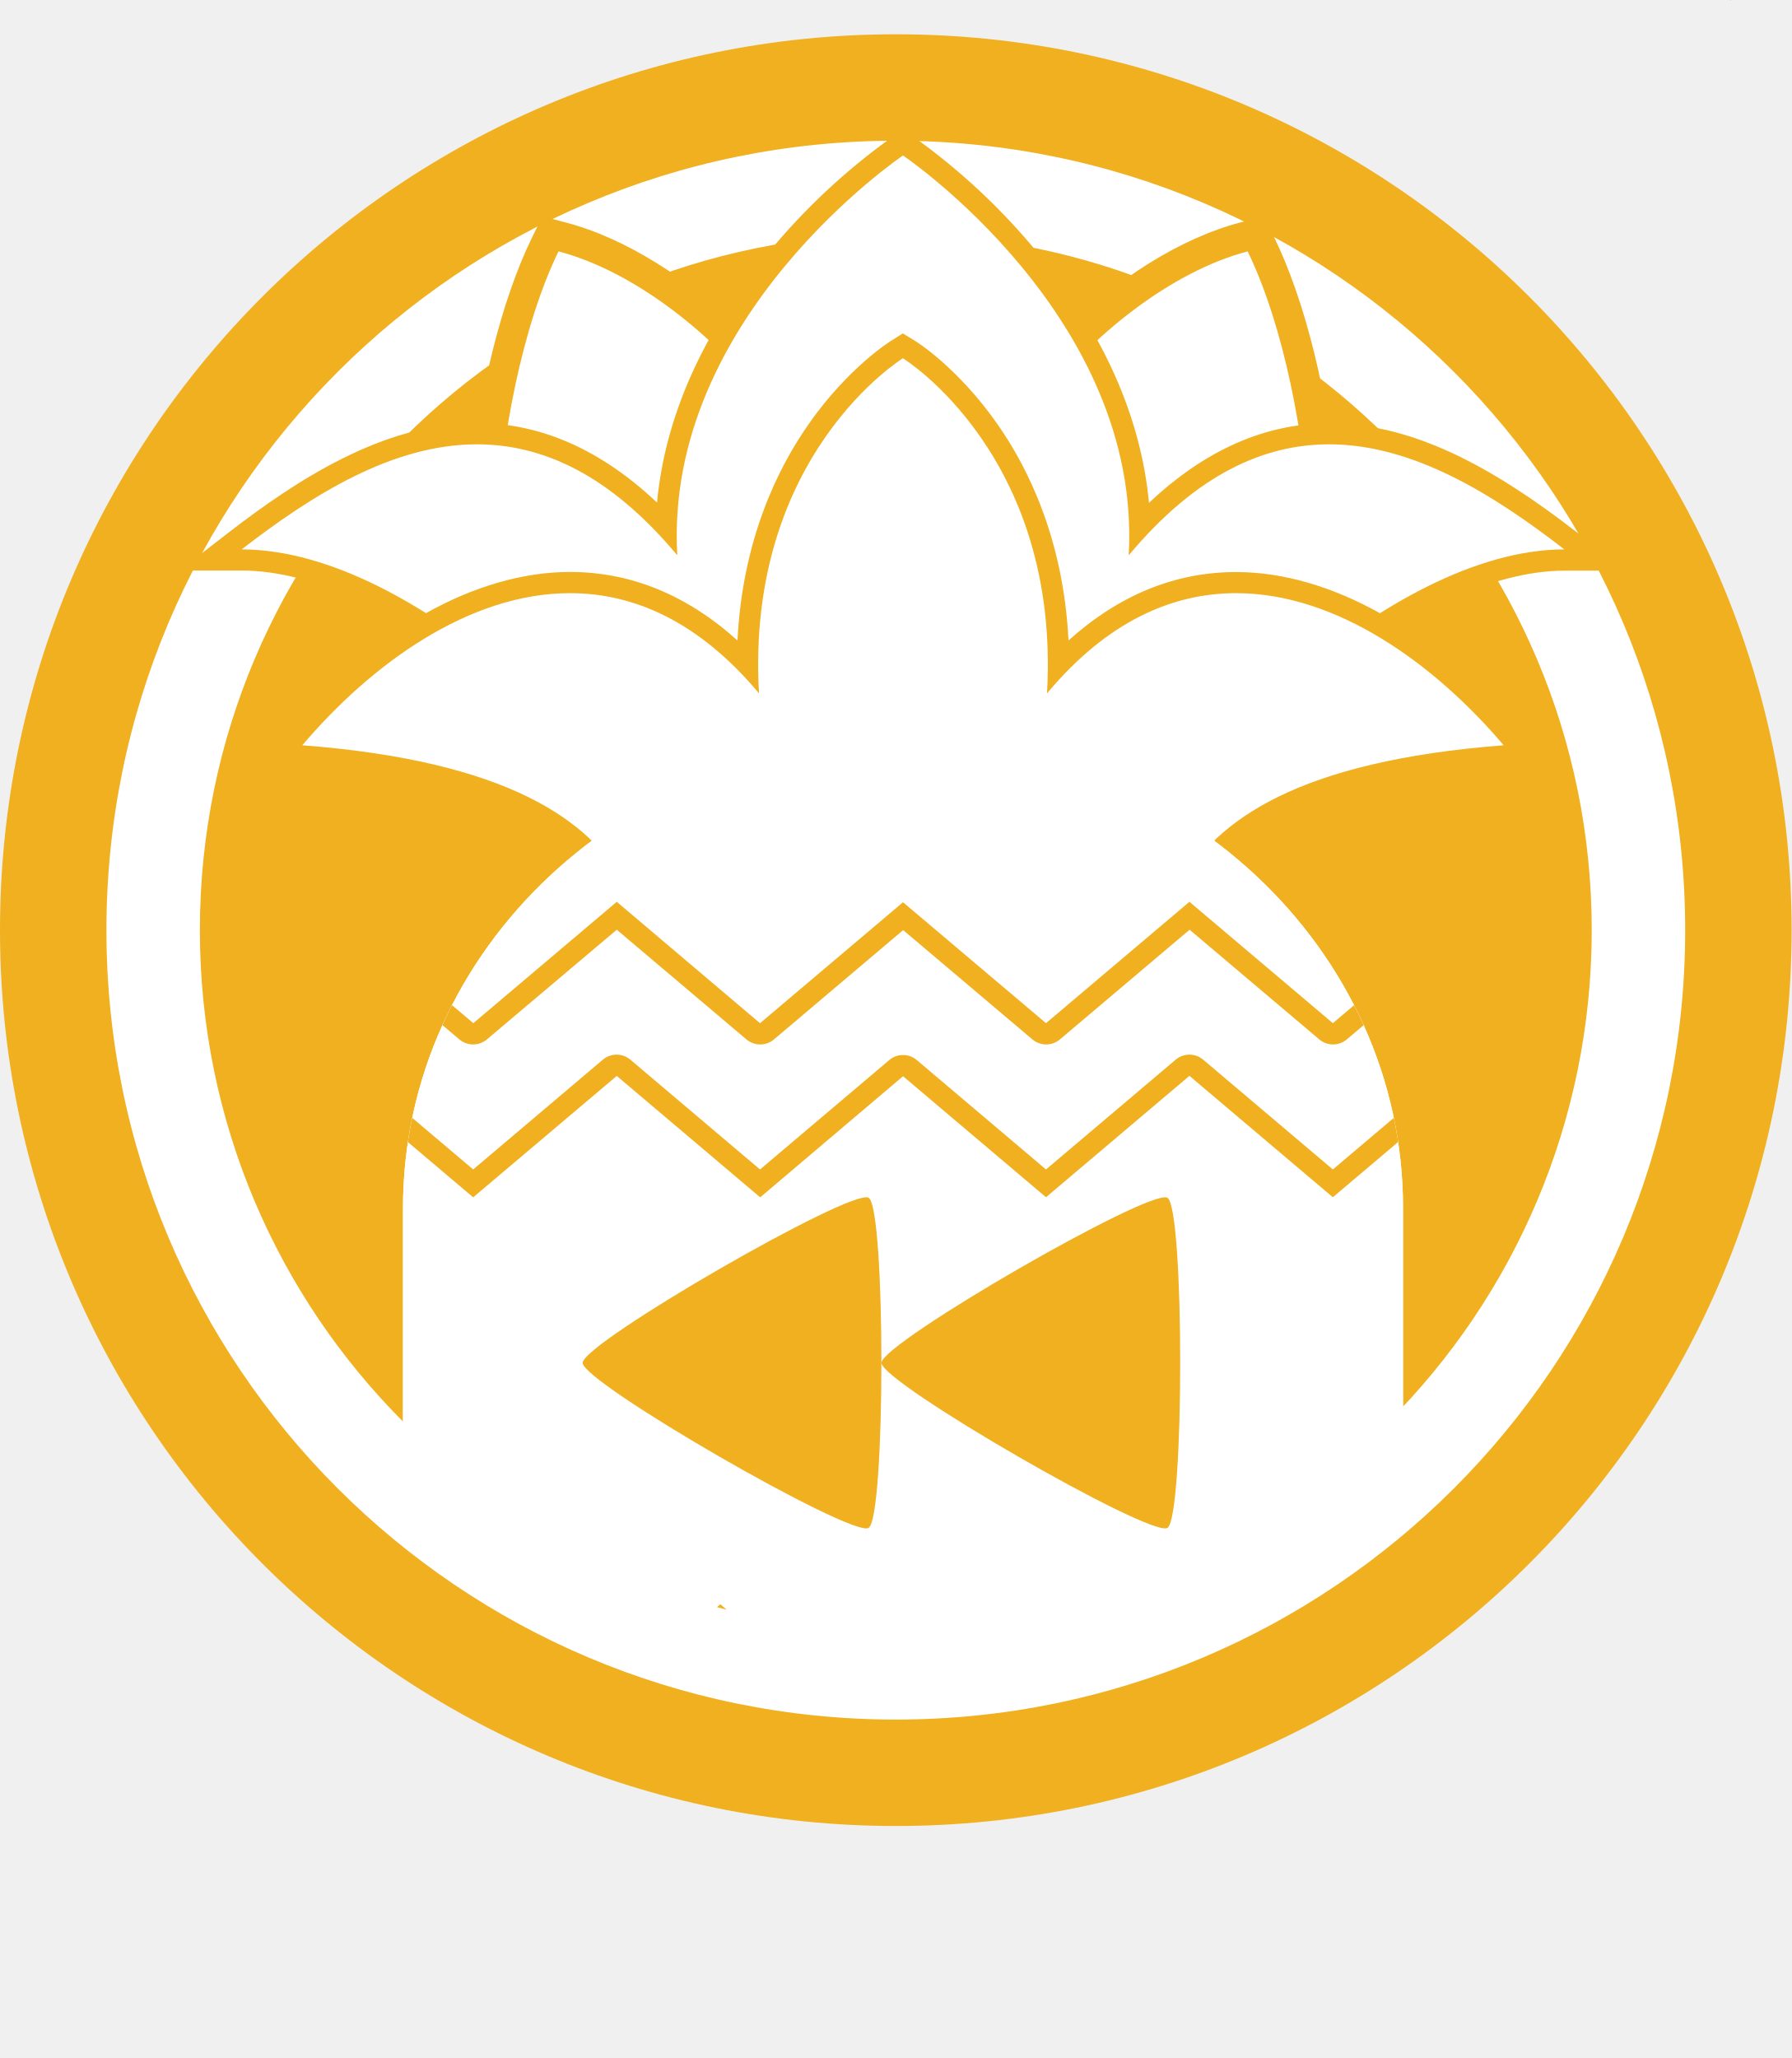
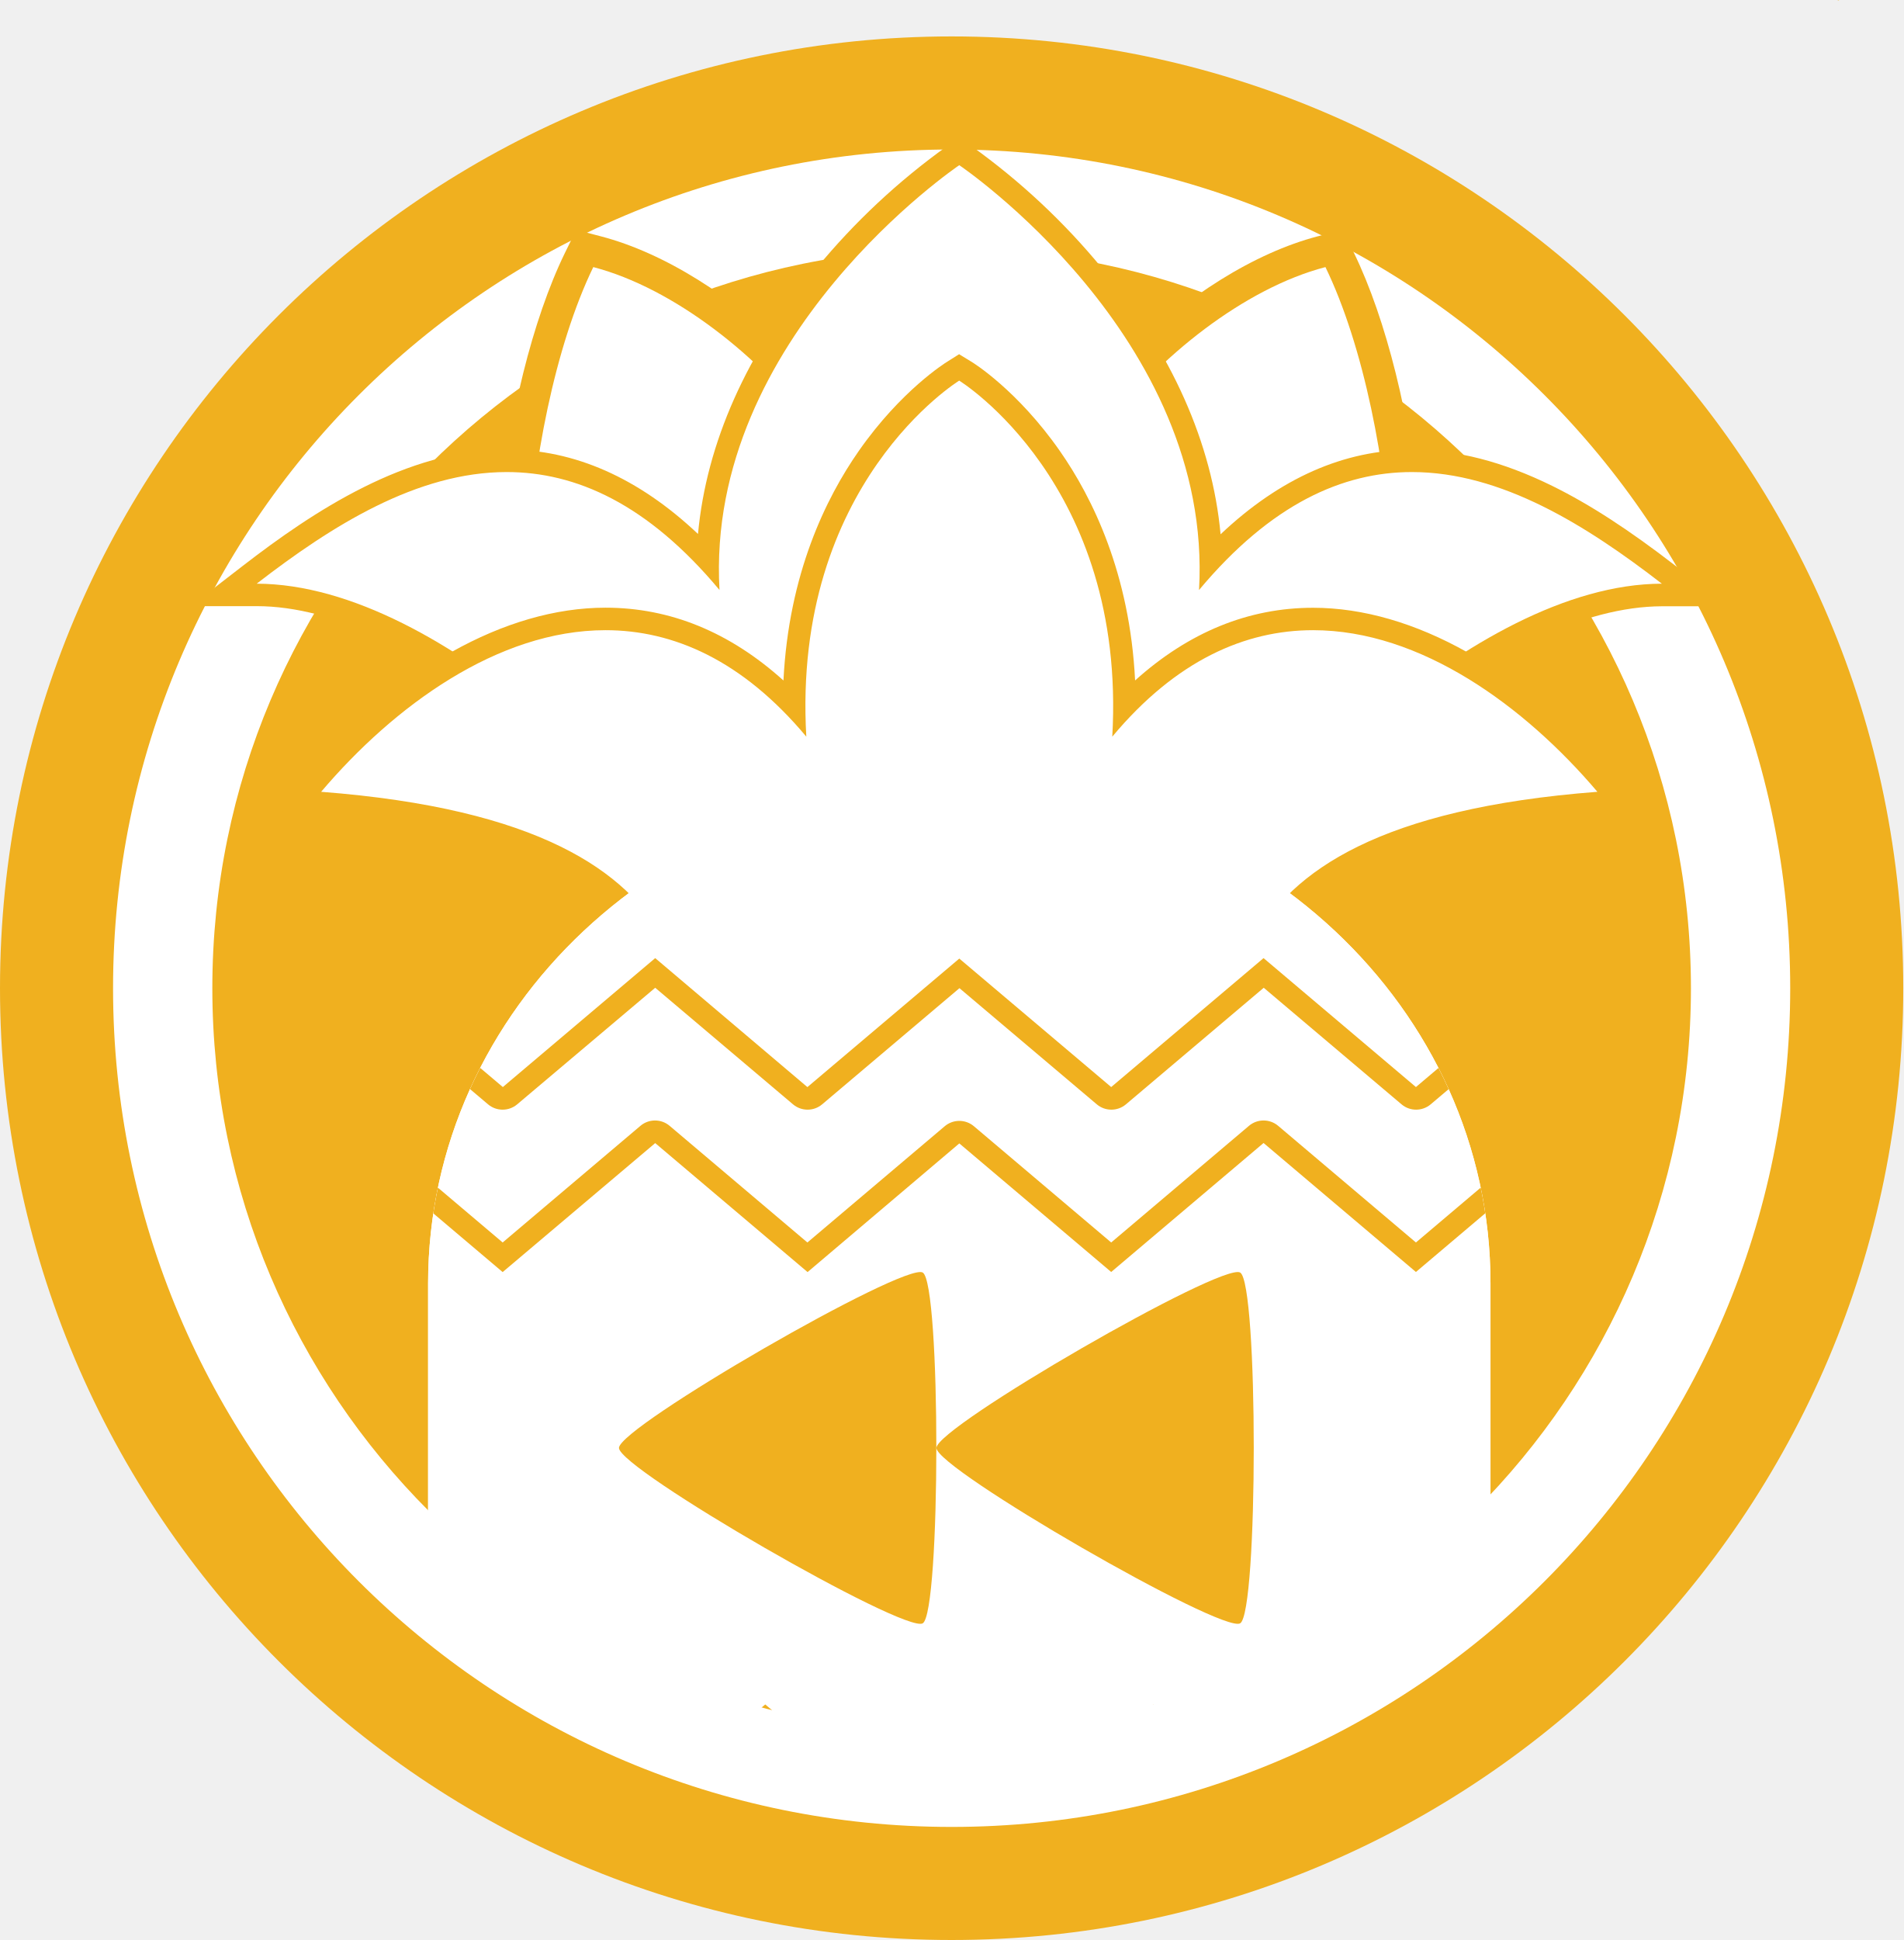
- <svg xmlns="http://www.w3.org/2000/svg" viewBox="0 0 421.21 483.8">
-   <defs>
-     <style>.cls-1{fill:#fff;}.cls-2{fill:none;}.cls-3{fill:#f0b01f;}.cls-4{mask:url(#mask);}.cls-5{clip-path:url(#clip-path);}</style>
+ <svg xmlns="http://www.w3.org/2000/svg" viewBox="0 0 421.2 429.26" version="1.1" id="svg1856" width="421.2" height="429.26">
+   <defs id="defs1814">
+     <style id="style1802">.cls-1{fill:#fff;}.cls-2{fill:none;}.cls-3{fill:#f0b01f;}.cls-4{mask:url(#mask);}.cls-5{clip-path:url(#clip-path);}</style>
    <mask id="mask" x="-33.2" y="-25.14" width="471.83" height="508.94" maskUnits="userSpaceOnUse">
-       <circle class="cls-1" cx="210.6" cy="219.66" r="163.61" />
-       <circle class="cls-1" cx="130.41" cy="138.47" r="163.61" />
-       <circle class="cls-1" cx="275.02" cy="138.47" r="163.61" />
+       <circle class="cls-1" cx="210.6" cy="219.66" r="163.61" id="circle1804" />
+       <circle class="cls-1" cx="130.41" cy="138.47" r="163.61" id="circle1806" />
+       <circle class="cls-1" cx="275.02" cy="138.47" r="163.61" id="circle1808" />
    </mask>
    <clipPath id="clip-path">
-       <path class="cls-2" d="M212.29,173.69h0c64.93,0,117.56,49.36,117.56,110.26v89.59c0,60.89-52.63,110.26-117.56,110.26h0c-64.92,0-117.55-49.37-117.55-110.26V284C94.74,223.05,147.37,173.69,212.29,173.69Z" />
+       <path class="cls-2" d="m 212.29,173.69 v 0 c 64.93,0 117.56,49.36 117.56,110.26 v 89.59 c 0,60.89 -52.63,110.26 -117.56,110.26 v 0 C 147.37,483.8 94.74,434.43 94.74,373.54 V 284 c 0,-60.95 52.63,-110.31 117.55,-110.31 z" id="path1811" />
    </clipPath>
  </defs>
  <g id="Layer_2" data-name="Layer 2">
    <g id="Capa_1" data-name="Capa 1">
-       <circle class="cls-3" cx="210.6" cy="218.66" r="210.6" />
-       <circle class="cls-1" cx="210.6" cy="218.66" r="185.58" />
-       <circle class="cls-3" cx="210.6" cy="218.66" r="163.61" />
-       <g class="cls-4">
+       <circle class="cls-3" cx="210.6" cy="218.66" r="210.6" id="circle1816" />
+       <circle class="cls-1" cx="210.6" cy="218.66" r="185.58" id="circle1818" />
+       <circle class="cls-3" cx="210.6" cy="218.66" r="163.61" id="circle1820" />
+       <g class="cls-4" mask="url(#mask)" id="g1848">
        <g id="g1608">
          <g id="path1610">
-             <path class="cls-1" d="M297.06,168.5a12,12,0,0,1-6-1.77l-52.37-30c-6.66-3.82-9.7-10.59-8.57-19.09,3.06-23,35.09-54.82,62.32-61.93L295.2,55l1.26,2.58C311.27,88,316.53,146.07,306,162.9c-2.9,4.63-6.46,5.6-8.94,5.6Zm-169.53,0c-2.48,0-6-1-8.94-5.61-10.53-16.83-5.27-74.92,9.54-105.35L129.38,55l2.78.73c27.22,7.11,59.25,39,62.31,61.93,1.14,8.5-1.91,15.27-8.56,19.09l-52.37,30A12.06,12.06,0,0,1,127.53,168.5Z" />
-             <path class="cls-3" d="M293.31,59.07C310.28,94,314,165,297.06,165a8.69,8.69,0,0,1-4.27-1.3l-52.37-30c-23.71-13.59,17.09-65.24,52.89-74.6h0m-162,0c35.8,9.36,76.6,61,52.9,74.6l-52.37,30a8.72,8.72,0,0,1-4.27,1.3c-16.94,0-13.23-71,3.74-105.93h0m165.82-8.22-5.55,1.45c-13.83,3.62-29.2,13.18-42.17,26.24s-21.19,27.06-22.73,38.62c-1.33,10,2.33,18,10.3,22.59l52.37,30a15.54,15.54,0,0,0,7.75,2.23c2.75,0,8-.94,11.9-7.25,7.74-12.37,6.26-39,5.26-49.89-2-22.22-7.5-44.22-14.61-58.85l-2.52-5.16Zm-169.6,0L125,56c-7.12,14.63-12.58,36.63-14.62,58.85-1,10.88-2.48,37.52,5.26,49.89,3.95,6.31,9.15,7.25,11.91,7.25a15.57,15.57,0,0,0,7.75-2.23l52.37-30c8-4.57,11.63-12.59,10.29-22.59-1.54-11.56-9.82-25.64-22.72-38.62S146.88,55.92,133,52.3l-5.55-1.45Z" />
+             <path class="cls-1" d="m 297.06,168.5 a 12,12 0 0 1 -6,-1.77 l -52.37,-30 c -6.66,-3.82 -9.7,-10.59 -8.57,-19.09 3.06,-23 35.09,-54.82 62.32,-61.93 l 2.76,-0.71 1.26,2.58 c 14.81,30.42 20.07,88.49 9.54,105.32 -2.9,4.63 -6.46,5.6 -8.94,5.6 z m -169.53,0 c -2.48,0 -6,-1 -8.94,-5.61 -10.53,-16.83 -5.27,-74.92 9.54,-105.35 l 1.25,-2.54 2.78,0.73 c 27.22,7.11 59.25,39 62.31,61.93 1.14,8.5 -1.91,15.27 -8.56,19.09 l -52.37,30 a 12.06,12.06 0 0 1 -6.01,1.75 z" id="path1822" />
+             <path class="cls-3" d="M 293.31,59.07 C 310.28,94 314,165 297.06,165 a 8.69,8.69 0 0 1 -4.27,-1.3 l -52.37,-30 c -23.71,-13.59 17.09,-65.24 52.89,-74.6 v 0 m -162,0 c 35.8,9.36 76.6,61 52.9,74.6 l -52.37,30 a 8.72,8.72 0 0 1 -4.27,1.3 c -16.94,0 -13.23,-71 3.74,-105.93 v 0 m 165.82,-8.22 -5.55,1.45 c -13.83,3.62 -29.2,13.18 -42.17,26.24 -12.97,13.06 -21.19,27.06 -22.73,38.62 -1.33,10 2.33,18 10.3,22.59 l 52.37,30 a 15.54,15.54 0 0 0 7.75,2.23 c 2.75,0 8,-0.94 11.9,-7.25 7.74,-12.37 6.26,-39 5.26,-49.89 -2,-22.22 -7.5,-44.22 -14.61,-58.85 l -2.52,-5.16 z m -169.6,0 L 125,56 c -7.12,14.63 -12.58,36.63 -14.62,58.85 -1,10.88 -2.48,37.52 5.26,49.89 3.95,6.31 9.15,7.25 11.91,7.25 a 15.57,15.57 0 0 0 7.75,-2.23 l 52.37,-30 c 8,-4.57 11.63,-12.59 10.29,-22.59 C 196.42,105.61 188.14,91.53 175.24,78.55 162.34,65.57 146.88,55.92 133,52.3 l -5.55,-1.45 z" id="path1824" />
          </g>
-           <path class="cls-1" d="M265.73,204.52c-.14-.1-13.82-10.37-27.36-20.7-16.15-12.31-23.07-17.74-26.08-20.37-3,2.63-9.92,8.06-26.08,20.37-13.54,10.33-27.22,20.6-27.35,20.7l-2.54,1.91-1.26-2.92c-7.93-18.43-57.32-71.77-98.25-71.86l-7.3,0,5.77-4.46C70.48,115.43,90.68,102,112.12,102c15.81,0,30.76,7.36,44.51,21.9.56-21.36,9.47-43,26-62.92a149,149,0,0,1,28.26-26.45l1.4-.94,1.4.94A148.56,148.56,0,0,1,242,60.93c16.53,19.95,25.43,41.56,26,62.92,13.74-14.54,28.69-21.9,44.5-21.9,21.44,0,41.64,13.48,56.84,25.22l5.78,4.46-7.3,0c-40.94.09-90.33,53.43-98.25,71.86l-1.26,2.92Z" />
-           <path class="cls-3" d="M212.29,36.55s56.29,37.94,53.06,94c15.93-19.06,31.82-26.1,47.11-26.1,19.84,0,38.68,11.85,55.31,24.7-42,.09-92.11,53.75-100.54,73.38,0,0-54.6-41-54.94-42.52-.34,1.52-54.93,42.52-54.93,42.52-8.44-19.63-58.51-73.29-100.55-73.38,16.63-12.85,35.48-24.7,55.31-24.7,15.3,0,31.18,7,47.11,26.1-3.23-56.06,53.06-94,53.06-94m0-6L209.5,32.4a152,152,0,0,0-28.8,26.94C165.25,78,156.32,98.08,154.47,118.15c-13.15-12.42-27.35-18.7-42.35-18.7-22.19,0-42.85,13.76-58.37,25.74L42.2,134.12l14.6,0c17,0,38.16,10,59.66,28.19C135,178,149,195.72,152.76,204.5l2.51,5.84,5.09-3.82c.13-.1,13.82-10.38,27.37-20.71,8-6.07,14.33-11,18.92-14.59,2.33-1.82,4.22-3.33,5.64-4.5,1.43,1.17,3.32,2.68,5.64,4.5,4.59,3.61,11,8.52,18.93,14.59,13.55,10.33,27.23,20.61,27.37,20.71l5.08,3.82,2.51-5.84c3.78-8.78,17.78-26.54,36.3-42.16,21.51-18.14,42.69-28.15,59.66-28.19l14.6,0-11.55-8.93c-10.35-8-19-13.61-27.3-17.7-11-5.41-21.15-8-31.07-8-15,0-29.2,6.28-42.34,18.7C268.26,98.08,259.33,78,243.88,59.34A151.82,151.82,0,0,0,215.09,32.4l-2.8-1.88Z" />
-           <path class="cls-1" d="M265.73,252.21c-.14-.1-13.82-10.38-27.36-20.7-16.15-12.32-23.07-17.75-26.08-20.38-3,2.63-9.92,8.06-26.08,20.38-13.54,10.32-27.22,20.6-27.35,20.7l-2.54,1.91-1.26-2.92c-1.85-4.3-2.49-9.74-3.17-15.49-2.61-22.05-6.17-52.25-81-58L66,177.34l3.18-3.74C88.94,150.31,112.57,137,134,137c15.28,0,29.29,6.49,41.74,19.32C175.65,104.38,209.48,83,211,82.1l1.3-.8,1.31.8c1.5.92,35.34,22.28,35.25,74.18C261.3,143.45,275.31,137,290.59,137c21.42,0,45.05,13.35,64.83,36.64l3.17,3.74-4.89.37c-74.83,5.75-78.4,35.95-81,58-.68,5.75-1.32,11.19-3.16,15.49l-1.26,2.92Z" />
-           <path class="cls-3" d="M212.29,84.23S249.37,107,246.15,163c14.13-16.92,29.45-23.56,44.44-23.56,23.8,0,46.79,16.76,62.92,35.76-96.35,7.41-77.85,55.37-86.28,75,0,0-54.6-41-54.94-42.52-.34,1.52-54.93,42.52-54.93,42.52-8.44-19.62,10.06-67.58-86.29-75,16.13-19,39.12-35.76,62.93-35.76,15,0,30.3,6.64,44.44,23.56-3.23-56.06,33.85-78.79,33.85-78.79m0-5.86L209.68,80c-.42.25-10.27,6.38-19.62,19.77-7.29,10.43-15.51,27.22-16.68,50.8C161.5,139.86,148.3,134.46,134,134.46c-22.17,0-46.49,13.67-66.74,37.52l-6.34,7.47,9.77.75c32.74,2.52,54.4,9.82,66.23,22.31,9.75,10.29,11.2,22.62,12.49,33.49.7,5.94,1.36,11.55,3.35,16.18l2.51,5.85,5.09-3.82c.14-.11,13.82-10.38,27.37-20.71,8-6.08,14.33-11,18.92-14.59,2.33-1.83,4.22-3.34,5.64-4.5,1.43,1.16,3.32,2.67,5.64,4.5,4.59,3.6,11,8.51,18.93,14.59,13.54,10.33,27.23,20.6,27.37,20.71l5.08,3.82,2.51-5.85c2-4.63,2.66-10.24,3.36-16.18,1.28-10.87,2.74-23.2,12.48-33.49,11.83-12.49,33.5-19.79,66.24-22.31l9.77-.75L357.32,172c-20.25-23.85-44.57-37.52-66.73-37.52-14.3,0-27.51,5.4-39.39,16.08-1.17-23.58-9.38-40.37-16.67-50.8C225.17,86.35,215.32,80.22,214.91,80l-2.62-1.6Z" />
+           <path class="cls-1" d="m 265.73,204.52 c -0.14,-0.1 -13.82,-10.37 -27.36,-20.7 -16.15,-12.31 -23.07,-17.74 -26.08,-20.37 -3,2.63 -9.92,8.06 -26.08,20.37 -13.54,10.33 -27.22,20.6 -27.35,20.7 l -2.54,1.91 -1.26,-2.92 C 147.13,185.08 97.74,131.74 56.81,131.65 h -7.3 l 5.77,-4.46 C 70.48,115.43 90.68,102 112.12,102 c 15.81,0 30.76,7.36 44.51,21.9 0.56,-21.36 9.47,-43 26,-62.92 a 149,149 0 0 1 28.26,-26.45 l 1.4,-0.94 1.4,0.94 A 148.56,148.56 0 0 1 242,60.93 c 16.53,19.95 25.43,41.56 26,62.92 13.74,-14.54 28.69,-21.9 44.5,-21.9 21.44,0 41.64,13.48 56.84,25.22 l 5.78,4.46 h -7.3 c -40.94,0.09 -90.33,53.43 -98.25,71.86 l -1.26,2.92 z" id="path1827" />
+           <path class="cls-3" d="m 212.29,36.55 c 0,0 56.29,37.94 53.06,94 15.93,-19.06 31.82,-26.1 47.11,-26.1 19.84,0 38.68,11.85 55.31,24.7 -42,0.09 -92.11,53.75 -100.54,73.38 0,0 -54.6,-41 -54.94,-42.52 -0.34,1.52 -54.93,42.52 -54.93,42.52 -8.44,-19.63 -58.51,-73.29 -100.55,-73.38 16.63,-12.85 35.48,-24.7 55.31,-24.7 15.3,0 31.18,7 47.11,26.1 -3.23,-56.06 53.06,-94 53.06,-94 m 0,-6 -2.79,1.85 a 152,152 0 0 0 -28.8,26.94 c -15.45,18.66 -24.38,38.74 -26.23,58.81 -13.15,-12.42 -27.35,-18.7 -42.35,-18.7 -22.19,0 -42.85,13.76 -58.37,25.74 l -11.55,8.93 h 14.6 c 17,0 38.16,10 59.66,28.19 C 135,178 149,195.72 152.76,204.5 l 2.51,5.84 5.09,-3.82 c 0.13,-0.1 13.82,-10.38 27.37,-20.71 8,-6.07 14.33,-11 18.92,-14.59 2.33,-1.82 4.22,-3.33 5.64,-4.5 1.43,1.17 3.32,2.68 5.64,4.5 4.59,3.61 11,8.52 18.93,14.59 13.55,10.33 27.23,20.61 27.37,20.71 l 5.08,3.82 2.51,-5.84 c 3.78,-8.78 17.78,-26.54 36.3,-42.16 21.51,-18.14 42.69,-28.15 59.66,-28.19 h 14.6 l -11.55,-8.93 c -10.35,-8 -19,-13.61 -27.3,-17.7 -11,-5.41 -21.15,-8 -31.07,-8 -15,0 -29.2,6.28 -42.34,18.7 C 268.26,98.08 259.33,78 243.88,59.34 A 151.82,151.82 0 0 0 215.09,32.4 l -2.8,-1.88 z" id="path1829" />
+           <path class="cls-1" d="m 265.73,252.21 c -0.14,-0.1 -13.82,-10.38 -27.36,-20.7 -16.15,-12.32 -23.07,-17.75 -26.08,-20.38 -3,2.63 -9.92,8.06 -26.08,20.38 -13.54,10.32 -27.22,20.6 -27.35,20.7 l -2.54,1.91 -1.26,-2.92 c -1.85,-4.3 -2.49,-9.74 -3.17,-15.49 -2.61,-22.05 -6.17,-52.25 -81,-58 L 66,177.34 69.18,173.6 C 88.94,150.31 112.57,137 134,137 c 15.28,0 29.29,6.49 41.74,19.32 C 175.65,104.38 209.48,83 211,82.1 l 1.3,-0.8 1.31,0.8 c 1.5,0.92 35.34,22.28 35.25,74.18 12.44,-12.83 26.45,-19.28 41.73,-19.28 21.42,0 45.05,13.35 64.83,36.64 l 3.17,3.74 -4.89,0.37 c -74.83,5.75 -78.4,35.95 -81,58 -0.68,5.75 -1.32,11.19 -3.16,15.49 l -1.26,2.92 z" id="path1831" />
+           <path class="cls-3" d="m 212.29,84.23 c 0,0 37.08,22.77 33.86,78.77 14.13,-16.92 29.45,-23.56 44.44,-23.56 23.8,0 46.79,16.76 62.92,35.76 -96.35,7.41 -77.85,55.37 -86.28,75 0,0 -54.6,-41 -54.94,-42.52 -0.34,1.52 -54.93,42.52 -54.93,42.52 -8.44,-19.62 10.06,-67.58 -86.29,-75 16.13,-19 39.12,-35.76 62.93,-35.76 15,0 30.3,6.64 44.44,23.56 -3.23,-56.06 33.85,-78.79 33.85,-78.79 m 0,-5.86 -2.61,1.65 c -0.42,0.25 -10.27,6.38 -19.62,19.77 -7.29,10.43 -15.51,27.22 -16.68,50.8 C 161.5,139.86 148.3,134.46 134,134.46 c -22.17,0 -46.49,13.67 -66.74,37.52 l -6.34,7.47 9.77,0.75 c 32.74,2.52 54.4,9.82 66.23,22.31 9.75,10.29 11.2,22.62 12.49,33.49 0.7,5.94 1.36,11.55 3.35,16.18 l 2.51,5.85 5.09,-3.82 c 0.14,-0.11 13.82,-10.38 27.37,-20.71 8,-6.08 14.33,-11 18.92,-14.59 2.33,-1.83 4.22,-3.34 5.64,-4.5 1.43,1.16 3.32,2.67 5.64,4.5 4.59,3.6 11,8.51 18.93,14.59 13.54,10.33 27.23,20.6 27.37,20.71 l 5.08,3.82 2.51,-5.85 c 2,-4.63 2.66,-10.24 3.36,-16.18 1.28,-10.87 2.74,-23.2 12.48,-33.49 11.83,-12.49 33.5,-19.79 66.24,-22.31 l 9.77,-0.75 -6.35,-7.45 c -20.25,-23.85 -44.57,-37.52 -66.73,-37.52 -14.3,0 -27.51,5.4 -39.39,16.08 -1.17,-23.58 -9.38,-40.37 -16.67,-50.8 C 225.17,86.35 215.32,80.22 214.91,80 l -2.62,-1.6 z" id="path1833" />
        </g>
-         <path id="rect1470" class="cls-1" d="M212.29,173.69h0c64.93,0,117.56,49.36,117.56,110.26v89.59c0,60.89-52.63,110.26-117.56,110.26h0c-64.92,0-117.55-49.37-117.55-110.26V284C94.74,223.05,147.37,173.69,212.29,173.69Z" />
-         <path id="rect1470-2" data-name="rect1470" class="cls-1" d="M212.29,173.69h0c64.93,0,117.56,49.36,117.56,110.26v89.59c0,60.89-52.63,110.26-117.56,110.26h0c-64.92,0-117.55-49.37-117.55-110.26V284C94.74,223.05,147.37,173.69,212.29,173.69Z" />
-         <g class="cls-5">
+         <path id="rect1470" class="cls-1" d="m 212.29,173.69 v 0 c 64.93,0 117.56,49.36 117.56,110.26 v 89.59 c 0,60.89 -52.63,110.26 -117.56,110.26 v 0 C 147.37,483.8 94.74,434.43 94.74,373.54 V 284 c 0,-60.95 52.63,-110.31 117.55,-110.31 z" />
+         <path id="rect1470-2" data-name="rect1470" class="cls-1" d="m 212.29,173.69 v 0 c 64.93,0 117.56,49.36 117.56,110.26 v 89.59 c 0,60.89 -52.63,110.26 -117.56,110.26 v 0 C 147.37,483.8 94.74,434.43 94.74,373.54 V 284 c 0,-60.95 52.63,-110.31 117.55,-110.31 z" />
+         <g class="cls-5" clip-path="url(#clip-path)" id="g1843">
          <g id="rect1474">
-             <path class="cls-3" d="M255.23,383.68l39.71,33.6a5,5,0,0,0,6.46,0l34.72-29.37v39L298.17,459l-39.71-33.6a5,5,0,0,0-6.46,0L212.29,459l-39.71-33.6a5,5,0,0,0-6.46,0L126.41,459,88.47,426.92v-39l34.71,29.37a5,5,0,0,0,6.46,0l39.71-33.6,39.71,33.6a5,5,0,0,0,6.46,0l39.71-33.6m85.89-6.55-42.95,36.33-42.94-36.33-42.94,36.33-42.94-36.33-42.94,36.33L83.47,377.13v52.11l42.94,36.34,42.94-36.34,42.94,36.34,42.94-36.34,42.94,36.34,42.95-36.34V377.13Z" />
+             <path class="cls-3" d="m 255.23,383.68 39.71,33.6 a 5,5 0 0 0 6.46,0 l 34.72,-29.37 v 39 L 298.17,459 258.46,425.4 a 5,5 0 0 0 -6.46,0 L 212.29,459 172.58,425.4 a 5,5 0 0 0 -6.46,0 L 126.41,459 88.47,426.92 v -39 l 34.71,29.37 a 5,5 0 0 0 6.46,0 l 39.71,-33.6 39.71,33.6 a 5,5 0 0 0 6.46,0 l 39.71,-33.6 m 85.89,-6.55 -42.95,36.33 -42.94,-36.33 -42.94,36.33 -42.94,-36.33 -42.94,36.33 -42.94,-36.34 v 52.11 l 42.94,36.34 42.94,-36.34 42.94,36.34 42.94,-36.34 42.94,36.34 42.95,-36.34 v -52.11 z" id="path1838" />
          </g>
-           <path class="cls-3" d="M347.07,218.56l30.49,25.79a5,5,0,0,0,6.46,0l25.49-21.56v27.82l-28.72,24.31L350.3,249.11a5,5,0,0,0-6.46,0l-30.49,25.81-30.49-25.81a5,5,0,0,0-6.46,0l-30.49,25.81L215.53,249.2a5,5,0,0,0-6.46,0l-30.39,25.72-30.49-25.81a5,5,0,0,0-6.46,0l-30.49,25.81L80.75,249.11a5,5,0,0,0-6.46,0L43.8,274.92,15.08,250.61V222.79l25.49,21.56a5,5,0,0,0,6.46,0l30.49-25.79L108,244.35a5,5,0,0,0,6.46,0L145,218.56l30.49,25.79a5,5,0,0,0,6.46,0l30.38-25.7,30.39,25.7a5,5,0,0,0,6.46,0l30.49-25.79,30.49,25.79a5,5,0,0,0,6.46,0l30.49-25.79M414.51,212l-33.72,28.53L347.07,212l-33.72,28.53L279.63,212l-33.72,28.53L212.4,212.19l-.1-.09-.11.09-33.51,28.35L145,212l-33.72,28.53L77.52,212,43.8,240.54,10.08,212v40.92L43.8,281.47l33.72-28.54,33.72,28.54L145,252.93l33.72,28.54L212.3,253l33.61,28.45,33.72-28.54,33.72,28.54,33.72-28.54,33.72,28.54,33.72-28.54V212Z" />
+           <path class="cls-3" d="m 347.07,218.56 30.49,25.79 a 5,5 0 0 0 6.46,0 l 25.49,-21.56 v 27.82 l -28.72,24.31 -30.49,-25.81 a 5,5 0 0 0 -6.46,0 l -30.49,25.81 -30.49,-25.81 a 5,5 0 0 0 -6.46,0 l -30.49,25.81 -30.38,-25.72 a 5,5 0 0 0 -6.46,0 l -30.39,25.72 -30.49,-25.81 a 5,5 0 0 0 -6.46,0 l -30.49,25.81 -30.49,-25.81 a 5,5 0 0 0 -6.46,0 L 43.8,274.92 15.08,250.61 v -27.82 l 25.49,21.56 a 5,5 0 0 0 6.46,0 L 77.52,218.56 108,244.35 a 5,5 0 0 0 6.46,0 l 30.54,-25.79 30.49,25.79 a 5,5 0 0 0 6.46,0 l 30.38,-25.7 30.39,25.7 a 5,5 0 0 0 6.46,0 l 30.49,-25.79 30.49,25.79 a 5,5 0 0 0 6.46,0 l 30.49,-25.79 M 414.51,212 380.79,240.53 347.07,212 313.35,240.53 279.63,212 l -33.72,28.53 -33.51,-28.34 -0.1,-0.09 -0.11,0.09 -33.51,28.35 L 145,212 111.28,240.53 77.52,212 43.8,240.54 10.08,212 v 40.92 l 33.72,28.55 33.72,-28.54 33.72,28.54 33.76,-28.54 33.72,28.54 33.58,-28.47 33.61,28.45 33.72,-28.54 33.72,28.54 33.72,-28.54 33.72,28.54 33.72,-28.54 V 212 Z" id="path1841" />
        </g>
        <g id="g936">
-           <path id="path988-5" class="cls-3" d="M204.2,359.19c-4,2.33-67.22-34.15-67.22-38.81s63.18-41.14,67.22-38.81,4,75.29,0,77.62Z" />
-           <path id="path990-3" class="cls-3" d="M274.45,359.19c-4,2.33-67.22-34.15-67.22-38.81s63.19-41.14,67.22-38.81,4,75.29,0,77.62Z" />
+           <path id="path988-5" class="cls-3" d="m 204.2,359.19 c -4,2.33 -67.22,-34.15 -67.22,-38.81 0,-4.66 63.18,-41.14 67.22,-38.81 4.04,2.33 4,75.29 0,77.62 z" />
+           <path id="path990-3" class="cls-3" d="m 274.45,359.19 c -4,2.33 -67.22,-34.15 -67.22,-38.81 0,-4.66 63.19,-41.14 67.22,-38.81 4.03,2.33 4,75.29 0,77.62 z" />
        </g>
      </g>
-       <polygon class="cls-3" points="406.95 0 406.85 0.09 406.95 0.18 406.95 0 406.95 0" />
-       <polygon class="cls-3" points="406.74 0 406.74 0.18 406.85 0.09 406.74 0 406.74 0" />
+       <polygon class="cls-3" points="406.95,0.18 406.95,0 406.85,0.09 " id="polygon1850" />
+       <polygon class="cls-3" points="406.85,0.09 406.74,0 406.74,0.18 " id="polygon1852" />
    </g>
  </g>
</svg>
